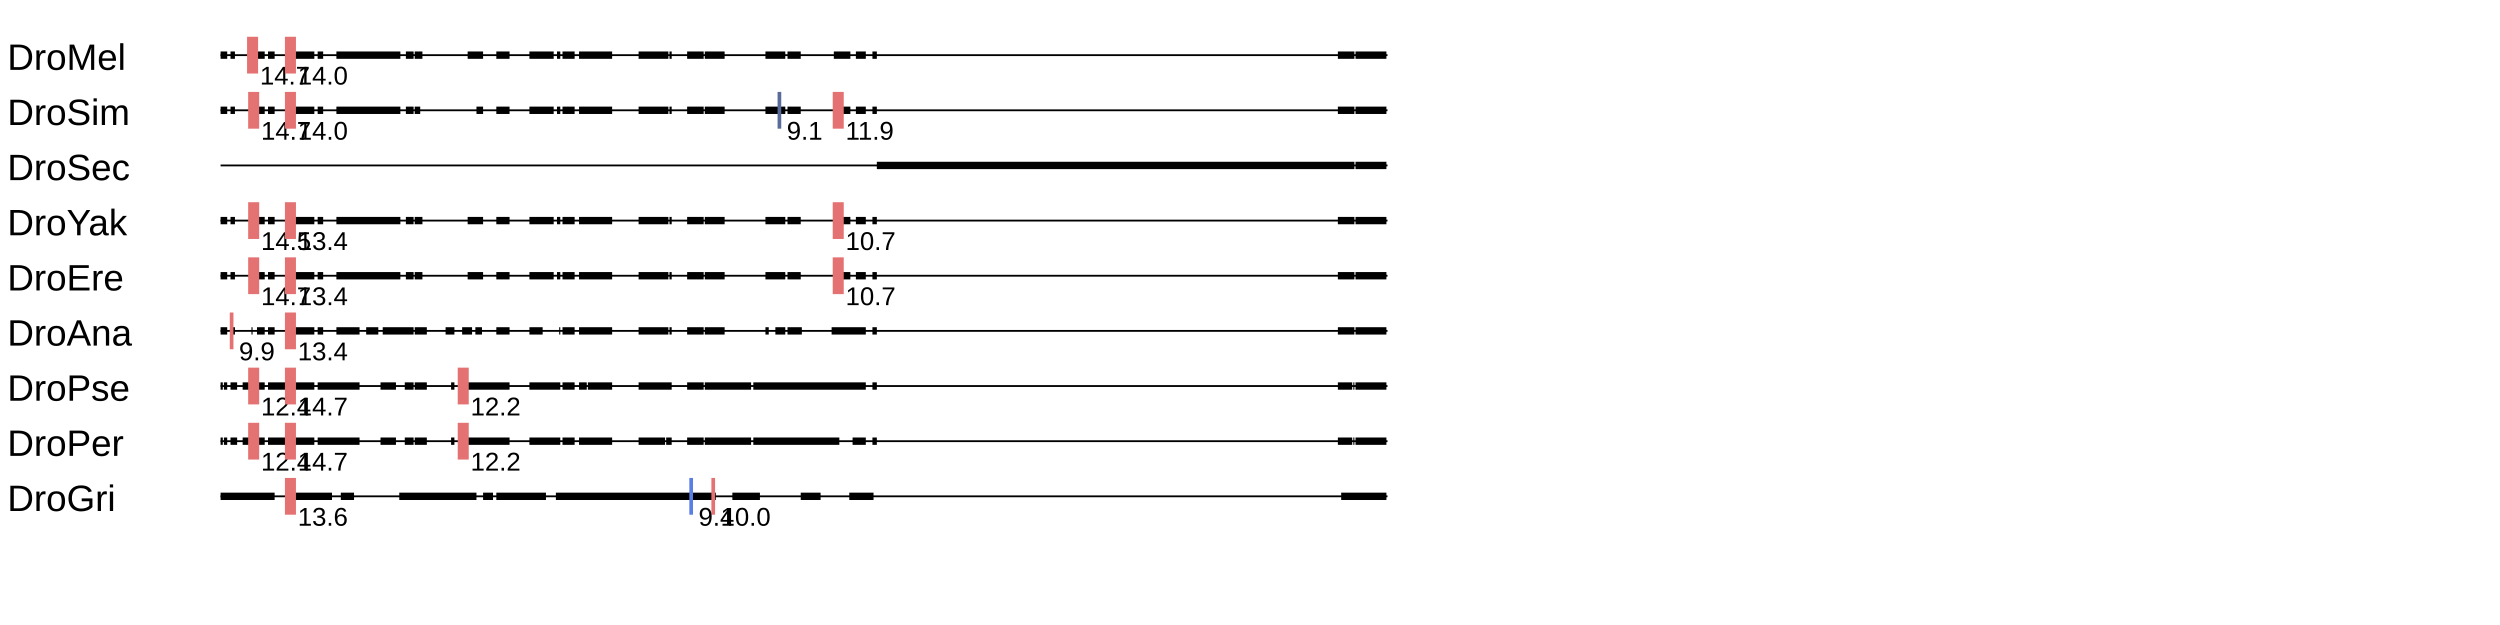
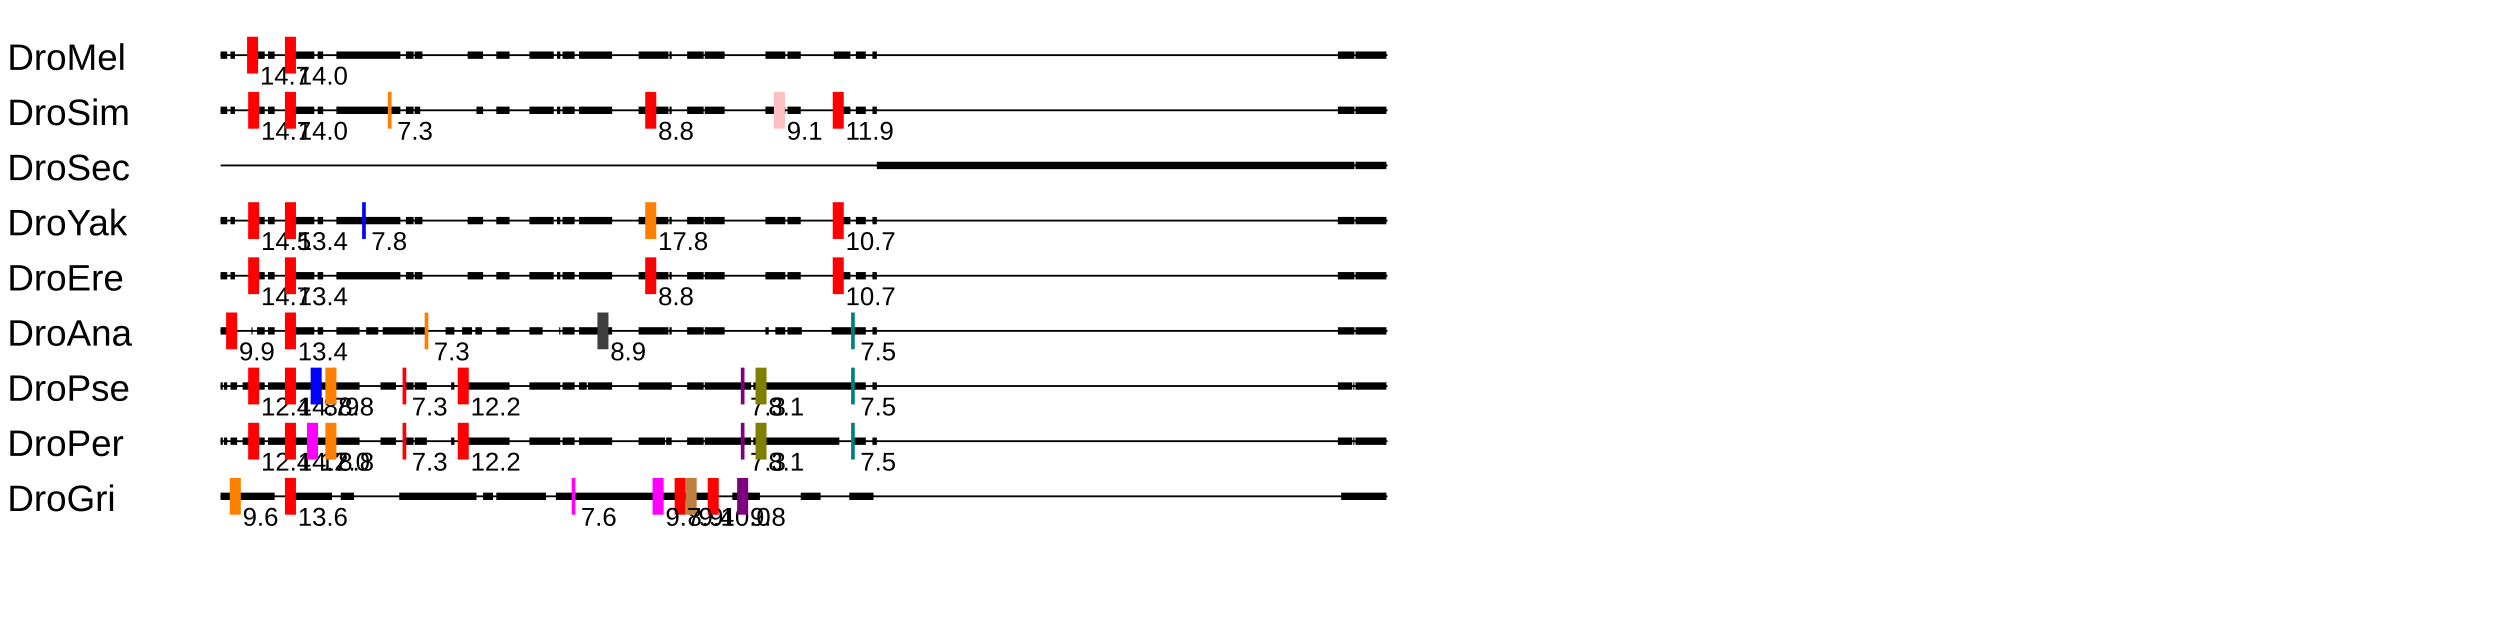
<svg xmlns="http://www.w3.org/2000/svg" width="100%" viewBox="0 0 816 204" version="1.1">
  <style type="text/css">
      

text {
   color:#222;
   background:#fff;
   font-family:"Helvetica Neue", Arial, Helvetica, sans-serif;
}
.sequence {
   stroke: black;
   stroke-width: 0.2em;
}

.gap {
   stroke: black;
   stroke-width: 0.05em;
}
.mot1 {
-    stroke:  #E57272;
+    stroke:  #FF0000;
}
.mot2 {
-    stroke: #99995B;
+    stroke: #0000FF;
}
.mot3 {
-    stroke: #E5E55B;
+    stroke: #007F7F;
}
.mot4 {
-    stroke: #5B6B99;
+    stroke: #FFBFBF;
}
.mot5 {
-    stroke: #5B7EE5;
+    stroke: #BF7F3F;
+ }
+ .mot6 {
+    stroke: #FF00FF;
+ }
+ .mot7 {
+    stroke: #3F3F3F;
+ }
+ .mot8 {
+    stroke: #7F007F;
+ }
+ .mot9 {
+    stroke: #FF7F00;
+ }
+ .mot10 {
+    stroke: #7F7F00;
}
.conserved {
   stroke-width: 0.3em;
}
.notconserved {
   stroke-width: 0.1em;
}
.score {
   font-size: 0.7em;
}

      
    </style>
  <g font-size="12">
    <text class="species" x="0.2em" y="1.9em">DroMel</text>
    <line class="gap" x1="6em" y1="1.5em" x2="37.74em" y2="1.5em" />
    <line class="sequence" x1="6em" y1="1.5em" x2="6.18em" y2="1.5em" />
    <line class="sequence" x1="6.27em" y1="1.5em" x2="6.39em" y2="1.5em" />
    <line class="sequence" x1="6.84em" y1="1.5em" x2="7.2em" y2="1.5em" />
    <line class="sequence" x1="7.29em" y1="1.5em" x2="7.47em" y2="1.5em" />
    <line class="sequence" x1="7.83em" y1="1.5em" x2="8.55em" y2="1.5em" />
    <line class="sequence" x1="8.64em" y1="1.5em" x2="8.79em" y2="1.5em" />
    <line class="sequence" x1="9.15em" y1="1.5em" x2="10.89em" y2="1.5em" />
    <line class="sequence" x1="11.04em" y1="1.5em" x2="11.25em" y2="1.5em" />
    <line class="sequence" x1="11.28em" y1="1.5em" x2="11.49em" y2="1.5em" />
    <line class="sequence" x1="12.72em" y1="1.5em" x2="13.14em" y2="1.5em" />
    <line class="sequence" x1="13.5em" y1="1.5em" x2="13.86em" y2="1.5em" />
    <line class="sequence" x1="14.4em" y1="1.5em" x2="15.06em" y2="1.5em" />
    <line class="sequence" x1="15.15em" y1="1.5em" x2="15.24em" y2="1.5em" />
    <line class="sequence" x1="15.3em" y1="1.5em" x2="15.63em" y2="1.5em" />
    <line class="sequence" x1="15.75em" y1="1.5em" x2="16.65em" y2="1.5em" />
    <line class="sequence" x1="17.37em" y1="1.5em" x2="18.18em" y2="1.5em" />
    <line class="sequence" x1="18.21em" y1="1.5em" x2="18.27em" y2="1.5em" />
    <line class="sequence" x1="18.69em" y1="1.5em" x2="19.14em" y2="1.5em" />
    <line class="sequence" x1="19.17em" y1="1.5em" x2="19.71em" y2="1.5em" />
    <line class="sequence" x1="20.82em" y1="1.5em" x2="21.36em" y2="1.5em" />
    <line class="sequence" x1="21.42em" y1="1.5em" x2="21.78em" y2="1.5em" />
    <line class="sequence" x1="22.68em" y1="1.5em" x2="23.13em" y2="1.5em" />
    <line class="sequence" x1="23.28em" y1="1.5em" x2="23.55em" y2="1.5em" />
    <line class="sequence" x1="23.73em" y1="1.5em" x2="23.85em" y2="1.5em" />
    <line class="sequence" x1="36.39em" y1="1.5em" x2="36.84em" y2="1.5em" />
    <line class="sequence" x1="36.87em" y1="1.5em" x2="37.71em" y2="1.5em" />
    <text class="species" x="0.2em" y="3.4em">DroSim</text>
    <line class="gap" x1="6em" y1="3em" x2="37.74em" y2="3em" />
    <line class="sequence" x1="6em" y1="3em" x2="6.18em" y2="3em" />
    <line class="sequence" x1="6.27em" y1="3em" x2="6.39em" y2="3em" />
    <line class="sequence" x1="6.84em" y1="3em" x2="7.2em" y2="3em" />
    <line class="sequence" x1="7.29em" y1="3em" x2="7.47em" y2="3em" />
    <line class="sequence" x1="7.83em" y1="3em" x2="8.55em" y2="3em" />
    <line class="sequence" x1="8.64em" y1="3em" x2="8.79em" y2="3em" />
    <line class="sequence" x1="9.15em" y1="3em" x2="10.89em" y2="3em" />
    <line class="sequence" x1="11.04em" y1="3em" x2="11.25em" y2="3em" />
    <line class="sequence" x1="11.28em" y1="3em" x2="11.43em" y2="3em" />
    <line class="sequence" x1="12.96em" y1="3em" x2="13.14em" y2="3em" />
    <line class="sequence" x1="13.5em" y1="3em" x2="13.86em" y2="3em" />
    <line class="sequence" x1="14.4em" y1="3em" x2="15.06em" y2="3em" />
    <line class="sequence" x1="15.15em" y1="3em" x2="15.24em" y2="3em" />
    <line class="sequence" x1="15.3em" y1="3em" x2="15.63em" y2="3em" />
    <line class="sequence" x1="15.75em" y1="3em" x2="16.65em" y2="3em" />
    <line class="sequence" x1="17.37em" y1="3em" x2="18.18em" y2="3em" />
    <line class="sequence" x1="18.21em" y1="3em" x2="18.27em" y2="3em" />
    <line class="sequence" x1="18.69em" y1="3em" x2="19.14em" y2="3em" />
    <line class="sequence" x1="19.17em" y1="3em" x2="19.71em" y2="3em" />
    <line class="sequence" x1="20.82em" y1="3em" x2="21.36em" y2="3em" />
    <line class="sequence" x1="21.42em" y1="3em" x2="21.78em" y2="3em" />
    <line class="sequence" x1="22.68em" y1="3em" x2="23.13em" y2="3em" />
    <line class="sequence" x1="23.28em" y1="3em" x2="23.55em" y2="3em" />
    <line class="sequence" x1="23.73em" y1="3em" x2="23.85em" y2="3em" />
    <line class="sequence" x1="36.39em" y1="3em" x2="36.84em" y2="3em" />
    <line class="sequence" x1="36.87em" y1="3em" x2="37.71em" y2="3em" />
    <text class="species" x="0.2em" y="4.9em">DroSec</text>
    <line class="gap" x1="6em" y1="4.5em" x2="37.74em" y2="4.5em" />
    <line class="sequence" x1="23.85em" y1="4.5em" x2="36.84em" y2="4.5em" />
    <line class="sequence" x1="36.87em" y1="4.5em" x2="37.71em" y2="4.5em" />
    <text class="species" x="0.2em" y="6.4em">DroYak</text>
    <line class="gap" x1="6em" y1="6em" x2="37.74em" y2="6em" />
    <line class="sequence" x1="6em" y1="6em" x2="6.18em" y2="6em" />
    <line class="sequence" x1="6.27em" y1="6em" x2="6.39em" y2="6em" />
    <line class="sequence" x1="6.84em" y1="6em" x2="7.2em" y2="6em" />
    <line class="sequence" x1="7.29em" y1="6em" x2="7.47em" y2="6em" />
    <line class="sequence" x1="7.83em" y1="6em" x2="8.55em" y2="6em" />
    <line class="sequence" x1="8.64em" y1="6em" x2="8.79em" y2="6em" />
    <line class="sequence" x1="9.15em" y1="6em" x2="10.89em" y2="6em" />
    <line class="sequence" x1="11.04em" y1="6em" x2="11.25em" y2="6em" />
    <line class="sequence" x1="11.28em" y1="6em" x2="11.49em" y2="6em" />
    <line class="sequence" x1="12.72em" y1="6em" x2="13.14em" y2="6em" />
    <line class="sequence" x1="13.5em" y1="6em" x2="13.86em" y2="6em" />
    <line class="sequence" x1="14.4em" y1="6em" x2="15.06em" y2="6em" />
    <line class="sequence" x1="15.15em" y1="6em" x2="15.24em" y2="6em" />
    <line class="sequence" x1="15.3em" y1="6em" x2="15.63em" y2="6em" />
    <line class="sequence" x1="15.75em" y1="6em" x2="16.65em" y2="6em" />
    <line class="sequence" x1="17.37em" y1="6em" x2="18.18em" y2="6em" />
    <line class="sequence" x1="18.21em" y1="6em" x2="18.27em" y2="6em" />
    <line class="sequence" x1="18.69em" y1="6em" x2="19.14em" y2="6em" />
    <line class="sequence" x1="19.17em" y1="6em" x2="19.71em" y2="6em" />
    <line class="sequence" x1="20.82em" y1="6em" x2="21.36em" y2="6em" />
    <line class="sequence" x1="21.42em" y1="6em" x2="21.78em" y2="6em" />
    <line class="sequence" x1="22.68em" y1="6em" x2="23.13em" y2="6em" />
    <line class="sequence" x1="23.28em" y1="6em" x2="23.55em" y2="6em" />
    <line class="sequence" x1="23.73em" y1="6em" x2="23.85em" y2="6em" />
    <line class="sequence" x1="36.39em" y1="6em" x2="36.84em" y2="6em" />
    <line class="sequence" x1="36.87em" y1="6em" x2="37.71em" y2="6em" />
    <text class="species" x="0.2em" y="7.9em">DroEre</text>
    <line class="gap" x1="6em" y1="7.5em" x2="37.74em" y2="7.5em" />
    <line class="sequence" x1="6em" y1="7.5em" x2="6.18em" y2="7.5em" />
    <line class="sequence" x1="6.27em" y1="7.5em" x2="6.39em" y2="7.5em" />
    <line class="sequence" x1="6.84em" y1="7.5em" x2="7.2em" y2="7.5em" />
    <line class="sequence" x1="7.29em" y1="7.5em" x2="7.47em" y2="7.5em" />
    <line class="sequence" x1="7.83em" y1="7.5em" x2="8.55em" y2="7.5em" />
    <line class="sequence" x1="8.64em" y1="7.5em" x2="8.79em" y2="7.5em" />
    <line class="sequence" x1="9.15em" y1="7.5em" x2="10.89em" y2="7.5em" />
    <line class="sequence" x1="11.04em" y1="7.5em" x2="11.25em" y2="7.5em" />
    <line class="sequence" x1="11.28em" y1="7.5em" x2="11.49em" y2="7.5em" />
    <line class="sequence" x1="12.72em" y1="7.5em" x2="13.14em" y2="7.5em" />
    <line class="sequence" x1="13.5em" y1="7.5em" x2="13.86em" y2="7.5em" />
    <line class="sequence" x1="14.4em" y1="7.5em" x2="15.06em" y2="7.5em" />
    <line class="sequence" x1="15.15em" y1="7.5em" x2="15.24em" y2="7.5em" />
    <line class="sequence" x1="15.3em" y1="7.5em" x2="15.63em" y2="7.5em" />
    <line class="sequence" x1="15.75em" y1="7.5em" x2="16.65em" y2="7.5em" />
    <line class="sequence" x1="17.37em" y1="7.5em" x2="18.18em" y2="7.5em" />
    <line class="sequence" x1="18.21em" y1="7.5em" x2="18.27em" y2="7.5em" />
    <line class="sequence" x1="18.69em" y1="7.5em" x2="19.14em" y2="7.5em" />
    <line class="sequence" x1="19.17em" y1="7.5em" x2="19.71em" y2="7.5em" />
    <line class="sequence" x1="20.82em" y1="7.5em" x2="21.36em" y2="7.5em" />
    <line class="sequence" x1="21.42em" y1="7.5em" x2="21.78em" y2="7.5em" />
    <line class="sequence" x1="22.68em" y1="7.5em" x2="23.13em" y2="7.5em" />
    <line class="sequence" x1="23.28em" y1="7.5em" x2="23.55em" y2="7.5em" />
    <line class="sequence" x1="23.73em" y1="7.5em" x2="23.85em" y2="7.5em" />
    <line class="sequence" x1="36.39em" y1="7.5em" x2="36.84em" y2="7.5em" />
    <line class="sequence" x1="36.87em" y1="7.5em" x2="37.71em" y2="7.5em" />
    <text class="species" x="0.2em" y="9.4em">DroAna</text>
    <line class="gap" x1="6em" y1="9em" x2="37.74em" y2="9em" />
    <line class="sequence" x1="6em" y1="9em" x2="6.18em" y2="9em" />
    <line class="sequence" x1="6.27em" y1="9em" x2="6.39em" y2="9em" />
    <line class="sequence" x1="6.84em" y1="9em" x2="6.87em" y2="9em" />
    <line class="sequence" x1="6.99em" y1="9em" x2="7.2em" y2="9em" />
    <line class="sequence" x1="7.29em" y1="9em" x2="7.47em" y2="9em" />
    <line class="sequence" x1="7.83em" y1="9em" x2="8.55em" y2="9em" />
    <line class="sequence" x1="8.64em" y1="9em" x2="8.79em" y2="9em" />
    <line class="sequence" x1="9.15em" y1="9em" x2="9.78em" y2="9em" />
    <line class="sequence" x1="9.96em" y1="9em" x2="10.29em" y2="9em" />
    <line class="sequence" x1="10.41em" y1="9em" x2="11.25em" y2="9em" />
    <line class="sequence" x1="11.28em" y1="9em" x2="11.61em" y2="9em" />
    <line class="sequence" x1="12.12em" y1="9em" x2="12.36em" y2="9em" />
    <line class="sequence" x1="12.57em" y1="9em" x2="12.84em" y2="9em" />
    <line class="sequence" x1="12.93em" y1="9em" x2="13.11em" y2="9em" />
    <line class="sequence" x1="13.5em" y1="9em" x2="13.86em" y2="9em" />
    <line class="sequence" x1="14.4em" y1="9em" x2="14.76em" y2="9em" />
    <line class="sequence" x1="15.21em" y1="9em" x2="15.24em" y2="9em" />
    <line class="sequence" x1="15.3em" y1="9em" x2="15.63em" y2="9em" />
    <line class="sequence" x1="15.75em" y1="9em" x2="16.65em" y2="9em" />
    <line class="sequence" x1="17.37em" y1="9em" x2="18.18em" y2="9em" />
    <line class="sequence" x1="18.21em" y1="9em" x2="18.27em" y2="9em" />
    <line class="sequence" x1="18.69em" y1="9em" x2="19.14em" y2="9em" />
    <line class="sequence" x1="19.17em" y1="9em" x2="19.71em" y2="9em" />
    <line class="sequence" x1="20.82em" y1="9em" x2="20.91em" y2="9em" />
    <line class="sequence" x1="21.09em" y1="9em" x2="21.36em" y2="9em" />
    <line class="sequence" x1="21.42em" y1="9em" x2="21.81em" y2="9em" />
    <line class="sequence" x1="22.62em" y1="9em" x2="23.55em" y2="9em" />
    <line class="sequence" x1="23.73em" y1="9em" x2="23.85em" y2="9em" />
    <line class="sequence" x1="36.39em" y1="9em" x2="36.84em" y2="9em" />
    <line class="sequence" x1="36.87em" y1="9em" x2="37.71em" y2="9em" />
    <text class="species" x="0.2em" y="10.9em">DroPse</text>
    <line class="gap" x1="6em" y1="10.5em" x2="37.74em" y2="10.5em" />
    <line class="sequence" x1="6em" y1="10.5em" x2="6.06em" y2="10.5em" />
    <line class="sequence" x1="6.09em" y1="10.5em" x2="6.18em" y2="10.5em" />
    <line class="sequence" x1="6.27em" y1="10.5em" x2="6.45em" y2="10.5em" />
    <line class="sequence" x1="6.6em" y1="10.5em" x2="7.2em" y2="10.5em" />
    <line class="sequence" x1="7.29em" y1="10.5em" x2="8.55em" y2="10.5em" />
    <line class="sequence" x1="8.64em" y1="10.5em" x2="9.78em" y2="10.5em" />
    <line class="sequence" x1="10.35em" y1="10.5em" x2="10.77em" y2="10.5em" />
    <line class="sequence" x1="11.01em" y1="10.5em" x2="11.25em" y2="10.5em" />
    <line class="sequence" x1="11.28em" y1="10.5em" x2="11.61em" y2="10.5em" />
    <line class="sequence" x1="12.27em" y1="10.5em" x2="12.36em" y2="10.5em" />
    <line class="sequence" x1="12.57em" y1="10.5em" x2="13.86em" y2="10.5em" />
    <line class="sequence" x1="14.4em" y1="10.5em" x2="15.24em" y2="10.5em" />
    <line class="sequence" x1="15.3em" y1="10.5em" x2="15.63em" y2="10.5em" />
    <line class="sequence" x1="15.75em" y1="10.5em" x2="15.96em" y2="10.5em" />
    <line class="sequence" x1="15.99em" y1="10.5em" x2="16.65em" y2="10.5em" />
    <line class="sequence" x1="17.37em" y1="10.5em" x2="18.27em" y2="10.5em" />
    <line class="sequence" x1="18.69em" y1="10.5em" x2="19.14em" y2="10.5em" />
    <line class="sequence" x1="19.17em" y1="10.5em" x2="20.43em" y2="10.5em" />
    <line class="sequence" x1="20.49em" y1="10.5em" x2="23.55em" y2="10.5em" />
    <line class="sequence" x1="23.73em" y1="10.5em" x2="23.85em" y2="10.5em" />
    <line class="sequence" x1="36.39em" y1="10.5em" x2="36.78em" y2="10.5em" />
    <line class="sequence" x1="36.81em" y1="10.5em" x2="36.84em" y2="10.5em" />
    <line class="sequence" x1="36.87em" y1="10.5em" x2="37.71em" y2="10.5em" />
    <text class="species" x="0.2em" y="12.4em">DroPer</text>
    <line class="gap" x1="6em" y1="12em" x2="37.74em" y2="12em" />
    <line class="sequence" x1="6em" y1="12em" x2="6.06em" y2="12em" />
    <line class="sequence" x1="6.09em" y1="12em" x2="6.18em" y2="12em" />
    <line class="sequence" x1="6.27em" y1="12em" x2="6.45em" y2="12em" />
    <line class="sequence" x1="6.6em" y1="12em" x2="7.2em" y2="12em" />
    <line class="sequence" x1="7.29em" y1="12em" x2="8.55em" y2="12em" />
    <line class="sequence" x1="8.64em" y1="12em" x2="9.78em" y2="12em" />
    <line class="sequence" x1="10.35em" y1="12em" x2="10.77em" y2="12em" />
    <line class="sequence" x1="11.01em" y1="12em" x2="11.25em" y2="12em" />
    <line class="sequence" x1="11.28em" y1="12em" x2="11.61em" y2="12em" />
    <line class="sequence" x1="12.27em" y1="12em" x2="12.36em" y2="12em" />
    <line class="sequence" x1="12.57em" y1="12em" x2="13.86em" y2="12em" />
    <line class="sequence" x1="14.4em" y1="12em" x2="15.24em" y2="12em" />
    <line class="sequence" x1="15.3em" y1="12em" x2="15.63em" y2="12em" />
    <line class="sequence" x1="15.75em" y1="12em" x2="16.65em" y2="12em" />
    <line class="sequence" x1="17.37em" y1="12em" x2="18.09em" y2="12em" />
    <line class="sequence" x1="18.12em" y1="12em" x2="18.27em" y2="12em" />
    <line class="sequence" x1="18.69em" y1="12em" x2="19.14em" y2="12em" />
    <line class="sequence" x1="19.17em" y1="12em" x2="20.43em" y2="12em" />
    <line class="sequence" x1="20.49em" y1="12em" x2="22.83em" y2="12em" />
    <line class="sequence" x1="23.19em" y1="12em" x2="23.55em" y2="12em" />
    <line class="sequence" x1="23.73em" y1="12em" x2="23.85em" y2="12em" />
    <line class="sequence" x1="36.39em" y1="12em" x2="36.78em" y2="12em" />
    <line class="sequence" x1="36.81em" y1="12em" x2="36.84em" y2="12em" />
    <line class="sequence" x1="36.87em" y1="12em" x2="37.71em" y2="12em" />
    <text class="species" x="0.2em" y="13.9em">DroGri</text>
    <line class="gap" x1="6em" y1="13.5em" x2="37.74em" y2="13.5em" />
    <line class="sequence" x1="6em" y1="13.5em" x2="7.47em" y2="13.5em" />
    <line class="sequence" x1="7.77em" y1="13.5em" x2="9.03em" y2="13.5em" />
    <line class="sequence" x1="9.27em" y1="13.5em" x2="9.63em" y2="13.5em" />
    <line class="sequence" x1="10.86em" y1="13.5em" x2="12.96em" y2="13.5em" />
    <line class="sequence" x1="13.14em" y1="13.5em" x2="13.41em" y2="13.5em" />
    <line class="sequence" x1="13.5em" y1="13.5em" x2="14.85em" y2="13.5em" />
    <line class="sequence" x1="15.12em" y1="13.5em" x2="19.47em" y2="13.5em" />
    <line class="sequence" x1="19.92em" y1="13.5em" x2="20.67em" y2="13.5em" />
    <line class="sequence" x1="21.78em" y1="13.5em" x2="22.32em" y2="13.5em" />
    <line class="sequence" x1="23.1em" y1="13.5em" x2="23.76em" y2="13.5em" />
    <line class="sequence" x1="36.48em" y1="13.5em" x2="37.71em" y2="13.5em" />
    <line class="conserved mot1" x1="6.87em" y1="1em" x2="6.87em" y2="2em" />
    <text x="7.07em" y="2.3em">
      <tspan class="score">14.7</tspan>
    </text>
    <line class="conserved mot1" x1="7.9em" y1="1.0em" x2="7.9em" y2="2.0em" />
    <text x="8.1em" y="2.3em">
      <tspan class="score">14.0</tspan>
    </text>
    <line class="conserved mot1" x1="6.9em" y1="2.5em" x2="6.9em" y2="3.5em" />
    <text x="7.1em" y="3.8em">
      <tspan class="score">14.7</tspan>
    </text>
    <line class="conserved mot1" x1="7.9em" y1="2.5em" x2="7.9em" y2="3.5em" />
    <text x="8.1em" y="3.8em">
      <tspan class="score">14.0</tspan>
    </text>
+     <line class="conserved mot1" x1="17.7em" y1="2.5em" x2="17.7em" y2="3.5em" />
+     <text x="17.9em" y="3.8em">
+       <tspan class="score">8.8</tspan>
+     </text>
    <line class="conserved mot1" x1="22.8em" y1="2.5em" x2="22.8em" y2="3.5em" />
    <text x="23.0em" y="3.8em">
      <tspan class="score">11.9</tspan>
    </text>
    <line class="conserved mot1" x1="6.9em" y1="5.5em" x2="6.9em" y2="6.5em" />
    <text x="7.1em" y="6.8em">
      <tspan class="score">14.5</tspan>
    </text>
    <line class="conserved mot1" x1="7.9em" y1="5.5em" x2="7.9em" y2="6.5em" />
    <text x="8.1em" y="6.8em">
      <tspan class="score">13.4</tspan>
    </text>
    <line class="conserved mot1" x1="22.8em" y1="5.5em" x2="22.8em" y2="6.5em" />
    <text x="23.0em" y="6.8em">
      <tspan class="score">10.7</tspan>
    </text>
    <line class="conserved mot1" x1="6.9em" y1="7.0em" x2="6.9em" y2="8.0em" />
    <text x="7.1em" y="8.3em">
      <tspan class="score">14.7</tspan>
    </text>
    <line class="conserved mot1" x1="7.9em" y1="7.0em" x2="7.9em" y2="8.0em" />
    <text x="8.1em" y="8.3em">
      <tspan class="score">13.4</tspan>
    </text>
+     <line class="conserved mot1" x1="17.7em" y1="7.0em" x2="17.7em" y2="8.0em" />
+     <text x="17.9em" y="8.3em">
+       <tspan class="score">8.8</tspan>
+     </text>
    <line class="conserved mot1" x1="22.8em" y1="7.0em" x2="22.8em" y2="8.0em" />
    <text x="23.0em" y="8.3em">
      <tspan class="score">10.7</tspan>
    </text>
-     <line class="notconserved mot1" x1="6.3em" y1="8.5em" x2="6.3em" y2="9.5em" />
+     <line class="conserved mot1" x1="6.3em" y1="8.5em" x2="6.3em" y2="9.5em" />
    <text x="6.5em" y="9.8em">
      <tspan class="score">9.9</tspan>
    </text>
    <line class="conserved mot1" x1="7.9em" y1="8.5em" x2="7.9em" y2="9.5em" />
    <text x="8.1em" y="9.8em">
      <tspan class="score">13.4</tspan>
    </text>
    <line class="conserved mot1" x1="6.9em" y1="10.0em" x2="6.9em" y2="11.0em" />
    <text x="7.1em" y="11.3em">
      <tspan class="score">12.4</tspan>
    </text>
    <line class="conserved mot1" x1="7.9em" y1="10.0em" x2="7.9em" y2="11.0em" />
    <text x="8.1em" y="11.3em">
      <tspan class="score">14.7</tspan>
    </text>
+     <line class="notconserved mot1" x1="11.0em" y1="10.0em" x2="11.0em" y2="11.0em" />
+     <text x="11.2em" y="11.3em">
+       <tspan class="score">7.3</tspan>
+     </text>
    <line class="conserved mot1" x1="12.6em" y1="10.0em" x2="12.6em" y2="11.0em" />
    <text x="12.8em" y="11.3em">
      <tspan class="score">12.2</tspan>
    </text>
    <line class="conserved mot1" x1="6.9em" y1="11.5em" x2="6.9em" y2="12.5em" />
    <text x="7.1em" y="12.8em">
      <tspan class="score">12.4</tspan>
    </text>
    <line class="conserved mot1" x1="7.9em" y1="11.5em" x2="7.9em" y2="12.5em" />
    <text x="8.1em" y="12.8em">
      <tspan class="score">14.7</tspan>
    </text>
+     <line class="notconserved mot1" x1="11.0em" y1="11.5em" x2="11.0em" y2="12.5em" />
+     <text x="11.2em" y="12.8em">
+       <tspan class="score">7.3</tspan>
+     </text>
    <line class="conserved mot1" x1="12.6em" y1="11.5em" x2="12.6em" y2="12.5em" />
    <text x="12.8em" y="12.8em">
      <tspan class="score">12.2</tspan>
    </text>
    <line class="conserved mot1" x1="7.9em" y1="13.0em" x2="7.9em" y2="14.0em" />
    <text x="8.1em" y="14.3em">
      <tspan class="score">13.6</tspan>
    </text>
-     <line class="notconserved mot1" x1="19.4em" y1="13.0em" x2="19.4em" y2="14.0em" />
+     <line class="conserved mot1" x1="18.5em" y1="13.0em" x2="18.5em" y2="14.0em" />
+     <text x="18.7em" y="14.3em">
+       <tspan class="score">8.9</tspan>
+     </text>
+     <line class="conserved mot1" x1="19.4em" y1="13.0em" x2="19.4em" y2="14.0em" />
    <text x="19.6em" y="14.3em">
      <tspan class="score">10.0</tspan>
    </text>
-     <line class="notconserved mot4" x1="21.2em" y1="2.5em" x2="21.2em" y2="3.5em" />
+     <line class="notconserved mot2" x1="9.9em" y1="5.5em" x2="9.9em" y2="6.5em" />
+     <text x="10.1em" y="6.8em">
+       <tspan class="score">7.8</tspan>
+     </text>
+     <line class="conserved mot2" x1="8.6em" y1="10.0em" x2="8.6em" y2="11.0em" />
+     <text x="8.8em" y="11.3em">
+       <tspan class="score">8.9</tspan>
+     </text>
+     <line class="notconserved mot3" x1="23.2em" y1="8.5em" x2="23.2em" y2="9.5em" />
+     <text x="23.4em" y="9.8em">
+       <tspan class="score">7.5</tspan>
+     </text>
+     <line class="notconserved mot3" x1="23.2em" y1="10.0em" x2="23.2em" y2="11.0em" />
+     <text x="23.4em" y="11.3em">
+       <tspan class="score">7.5</tspan>
+     </text>
+     <line class="notconserved mot3" x1="23.2em" y1="11.5em" x2="23.2em" y2="12.5em" />
+     <text x="23.4em" y="12.8em">
+       <tspan class="score">7.5</tspan>
+     </text>
+     <line class="conserved mot4" x1="21.2em" y1="2.5em" x2="21.2em" y2="3.5em" />
    <text x="21.4em" y="3.8em">
      <tspan class="score">9.1</tspan>
    </text>
-     <line class="notconserved mot5" x1="18.8em" y1="13.0em" x2="18.8em" y2="14.0em" />
+     <line class="conserved mot5" x1="18.8em" y1="13.0em" x2="18.8em" y2="14.0em" />
    <text x="19.0em" y="14.3em">
      <tspan class="score">9.4</tspan>
    </text>
+     <line class="conserved mot6" x1="8.5em" y1="11.5em" x2="8.5em" y2="12.5em" />
+     <text x="8.7em" y="12.8em">
+       <tspan class="score">12.0</tspan>
+     </text>
+     <line class="notconserved mot6" x1="15.6em" y1="13.0em" x2="15.6em" y2="14.0em" />
+     <text x="15.8em" y="14.3em">
+       <tspan class="score">7.6</tspan>
+     </text>
+     <line class="conserved mot6" x1="17.9em" y1="13.0em" x2="17.9em" y2="14.0em" />
+     <text x="18.1em" y="14.3em">
+       <tspan class="score">9.7</tspan>
+     </text>
+     <line class="conserved mot7" x1="16.4em" y1="8.5em" x2="16.4em" y2="9.5em" />
+     <text x="16.6em" y="9.8em">
+       <tspan class="score">8.9</tspan>
+     </text>
+     <line class="notconserved mot8" x1="20.2em" y1="10.0em" x2="20.2em" y2="11.0em" />
+     <text x="20.4em" y="11.3em">
+       <tspan class="score">7.3</tspan>
+     </text>
+     <line class="notconserved mot8" x1="20.2em" y1="11.5em" x2="20.2em" y2="12.5em" />
+     <text x="20.4em" y="12.8em">
+       <tspan class="score">7.3</tspan>
+     </text>
+     <line class="conserved mot8" x1="20.2em" y1="13.0em" x2="20.2em" y2="14.0em" />
+     <text x="20.4em" y="14.3em">
+       <tspan class="score">9.8</tspan>
+     </text>
+     <line class="notconserved mot9" x1="10.6em" y1="2.5em" x2="10.6em" y2="3.5em" />
+     <text x="10.8em" y="3.8em">
+       <tspan class="score">7.3</tspan>
+     </text>
+     <line class="conserved mot9" x1="17.7em" y1="5.5em" x2="17.7em" y2="6.5em" />
+     <text x="17.9em" y="6.8em">
+       <tspan class="score">17.8</tspan>
+     </text>
+     <line class="notconserved mot9" x1="11.6em" y1="8.5em" x2="11.6em" y2="9.5em" />
+     <text x="11.8em" y="9.8em">
+       <tspan class="score">7.3</tspan>
+     </text>
+     <line class="conserved mot9" x1="9.0em" y1="10.0em" x2="9.0em" y2="11.0em" />
+     <text x="9.2em" y="11.3em">
+       <tspan class="score">8.8</tspan>
+     </text>
+     <line class="conserved mot9" x1="9.0em" y1="11.5em" x2="9.0em" y2="12.5em" />
+     <text x="9.2em" y="12.8em">
+       <tspan class="score">8.8</tspan>
+     </text>
+     <line class="conserved mot9" x1="6.4em" y1="13.0em" x2="6.4em" y2="14.0em" />
+     <text x="6.6em" y="14.3em">
+       <tspan class="score">9.6</tspan>
+     </text>
+     <line class="conserved mot10" x1="20.7em" y1="10.0em" x2="20.7em" y2="11.0em" />
+     <text x="20.9em" y="11.3em">
+       <tspan class="score">8.1</tspan>
+     </text>
+     <line class="conserved mot10" x1="20.7em" y1="11.5em" x2="20.7em" y2="12.5em" />
+     <text x="20.9em" y="12.8em">
+       <tspan class="score">8.1</tspan>
+     </text>
  </g>
</svg>
